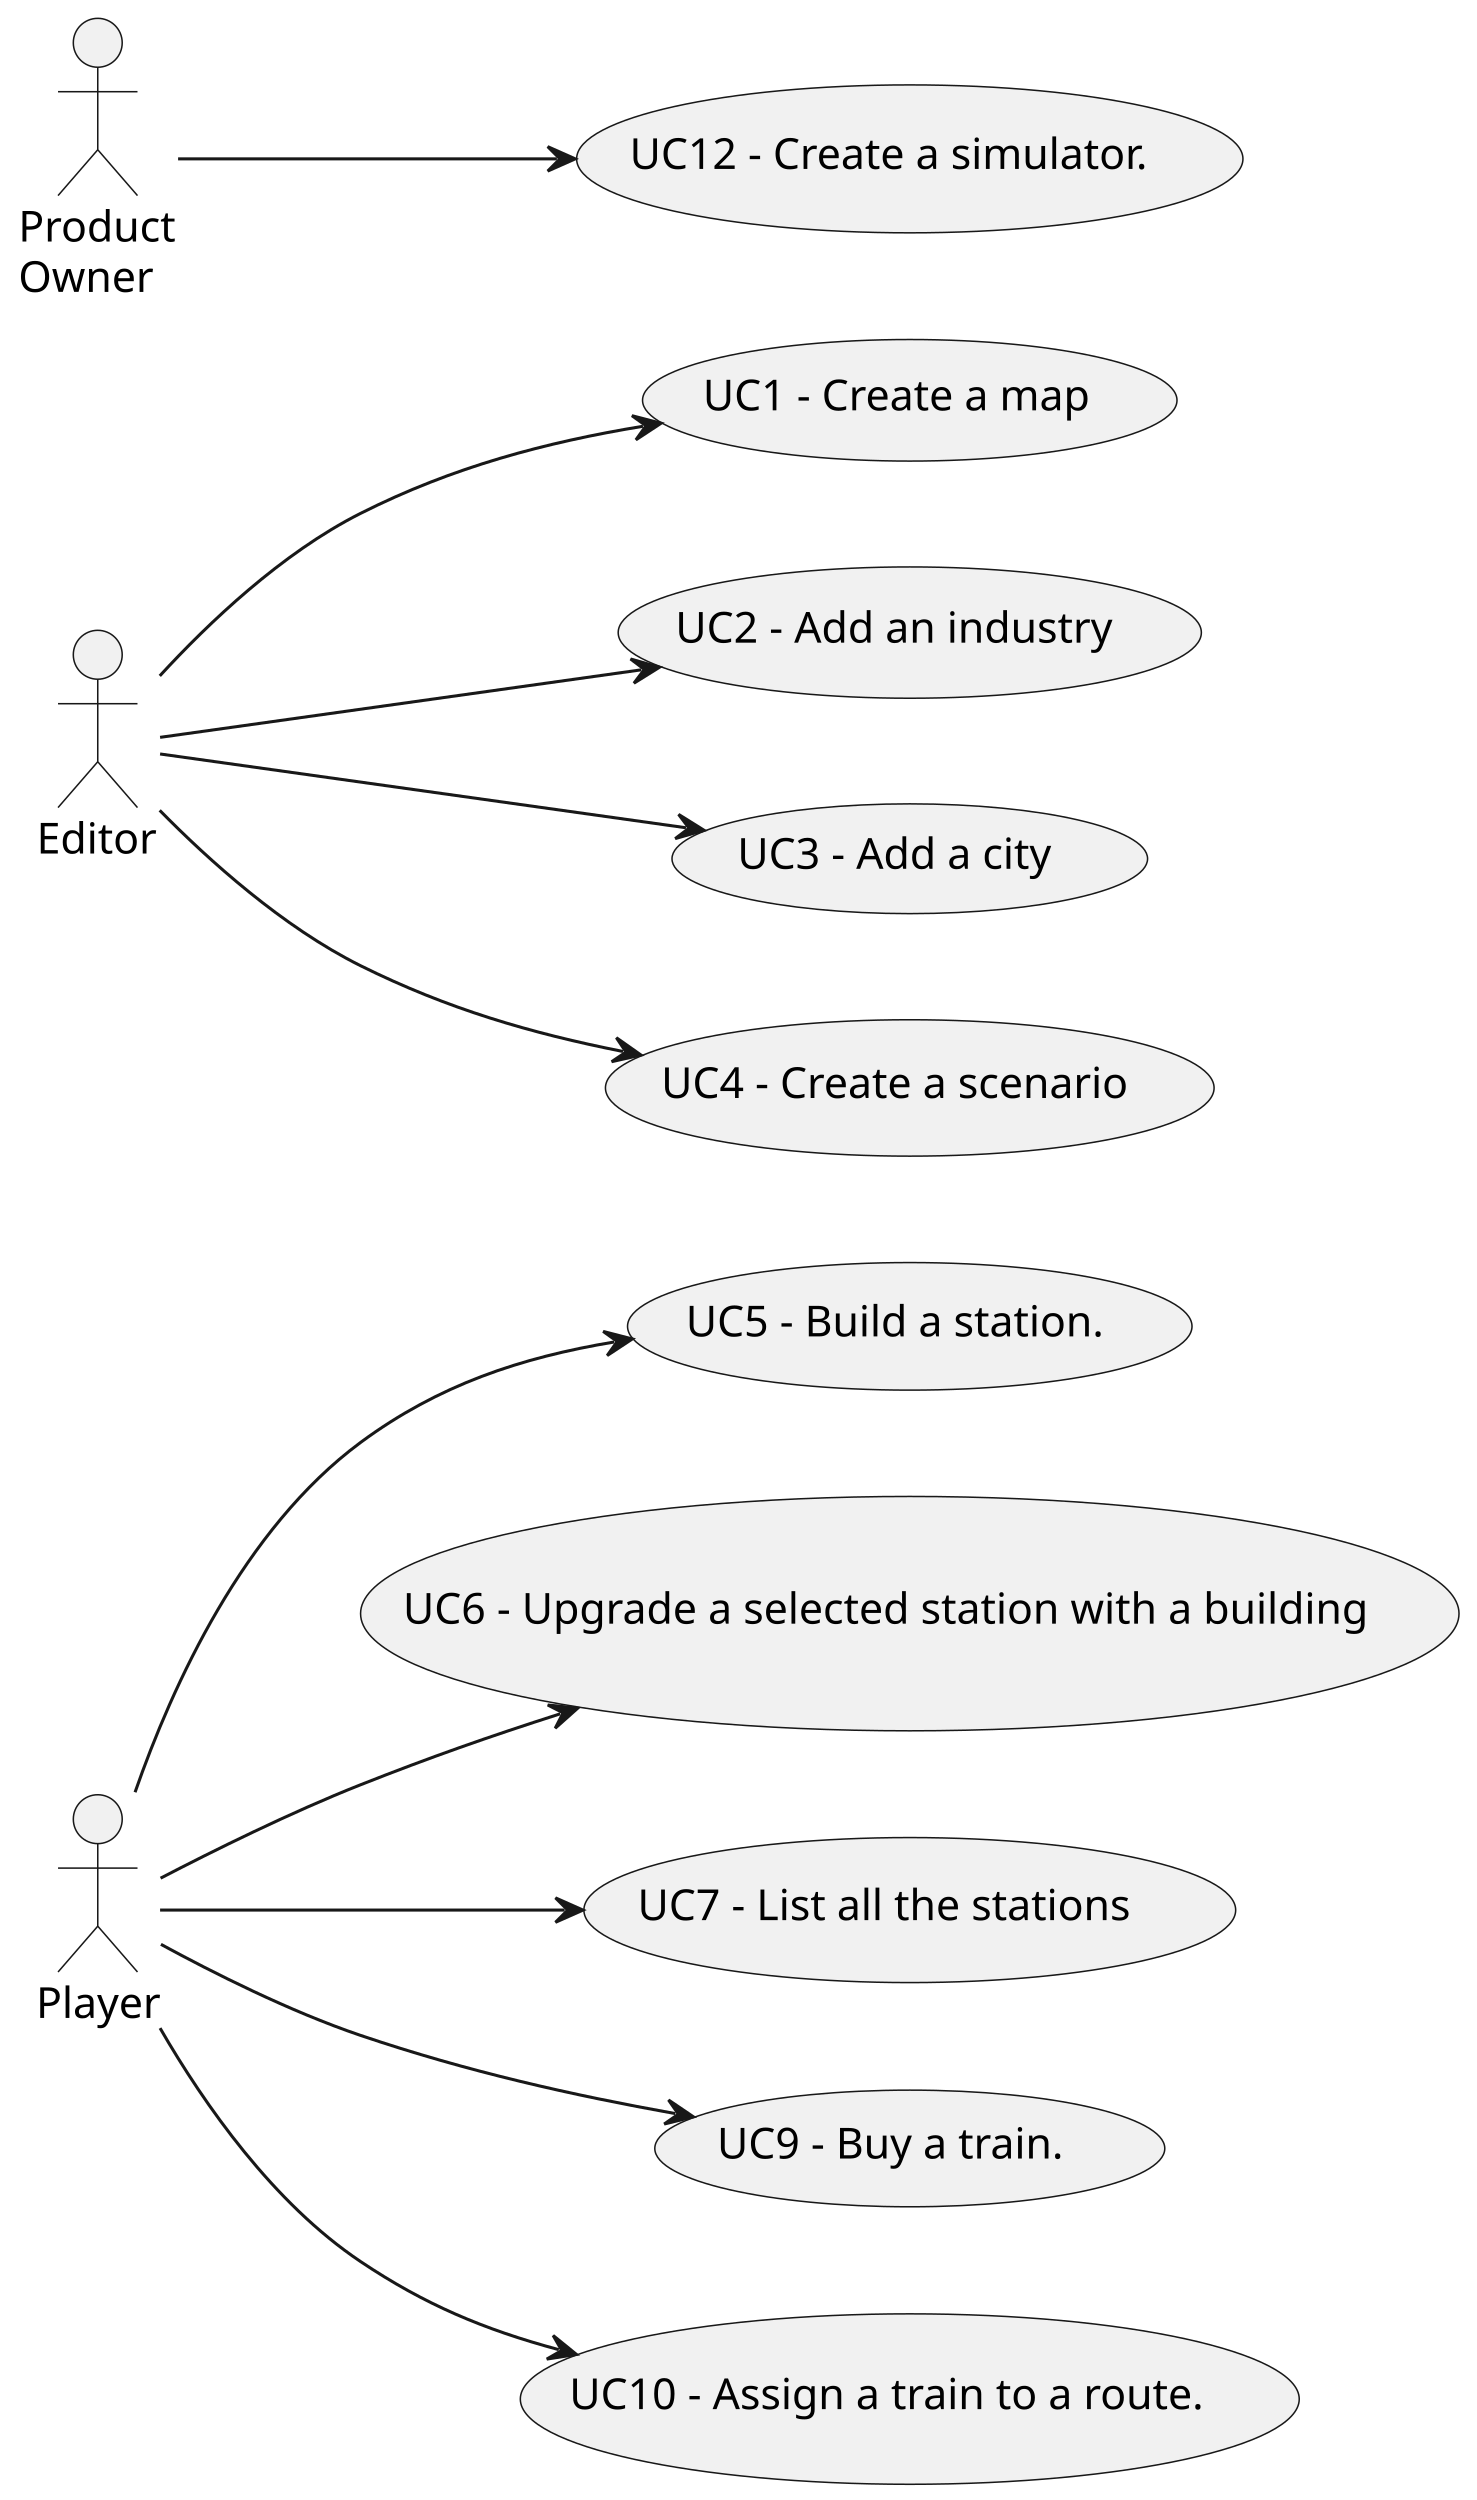
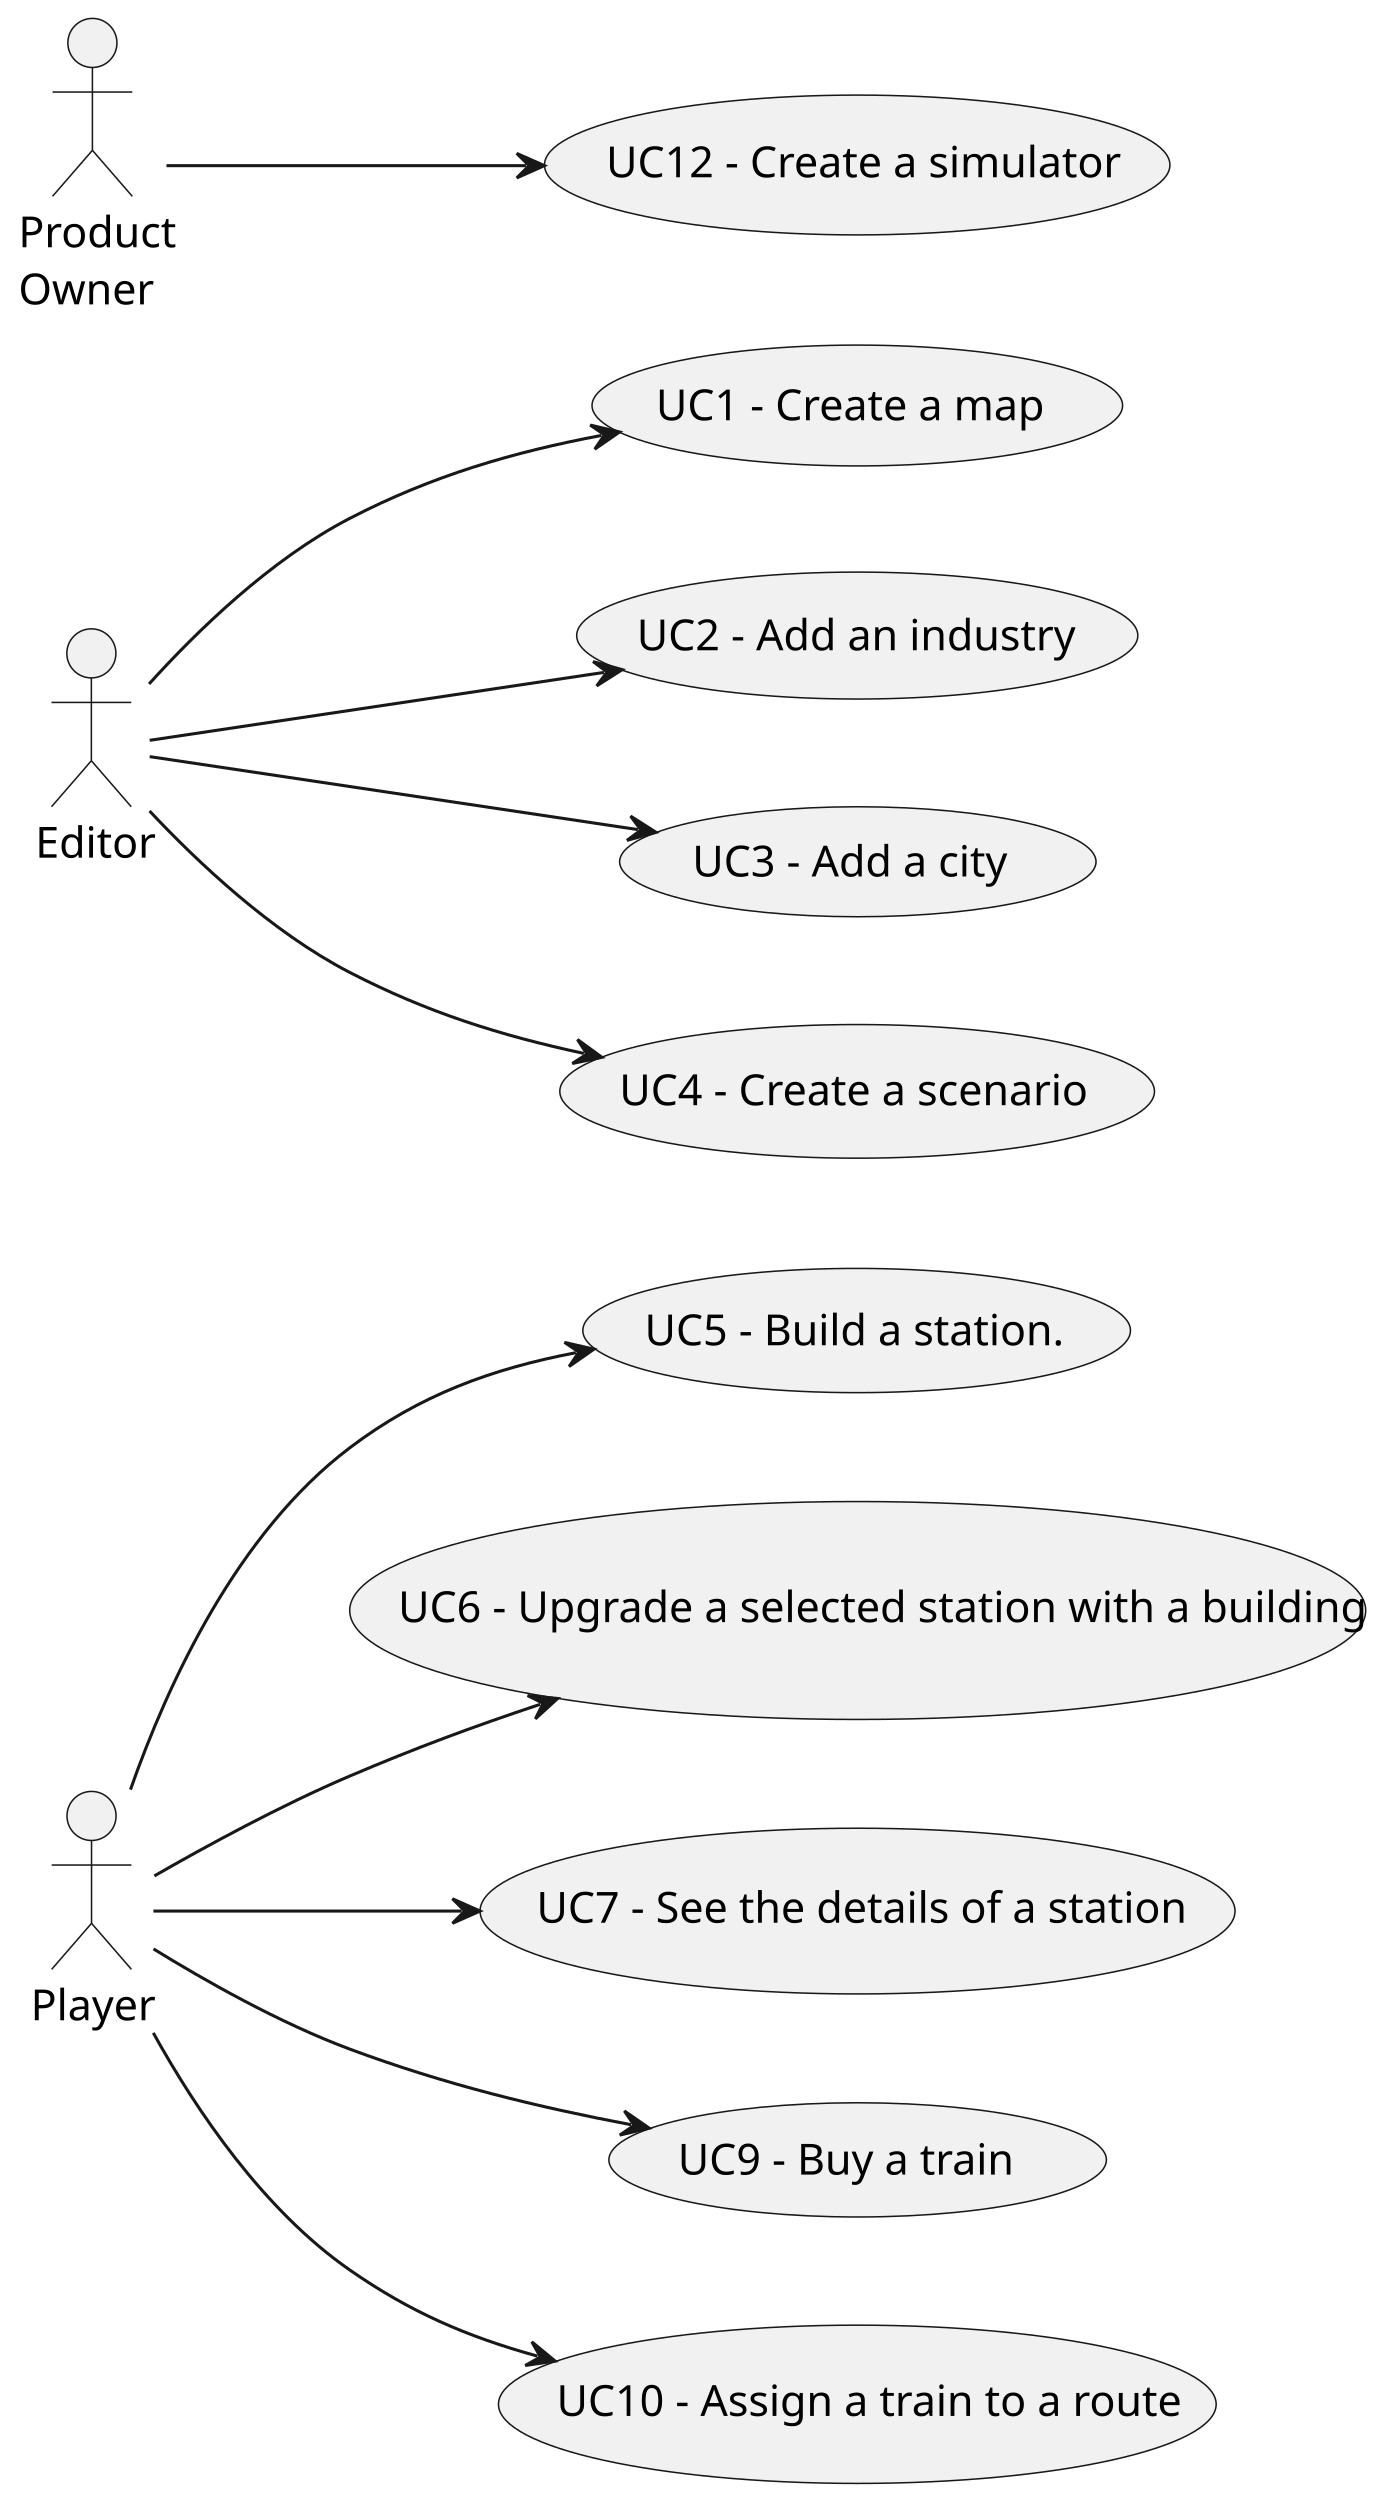
- <svg xmlns="http://www.w3.org/2000/svg" contentStyleType="text/css" height="818px" preserveAspectRatio="none" style="width:483px;height:818px;background:#FFFFFF;" version="1.1" viewBox="0 0 483 818" width="483px" zoomAndPan="magnify">
+ <svg xmlns="http://www.w3.org/2000/svg" contentStyleType="text/css" height="815px" preserveAspectRatio="none" style="width:451px;height:815px;background:#FFFFFF;" version="1.1" viewBox="0 0 451 815" width="451px" zoomAndPan="magnify">
  <defs />
  <g>
    <g id="elem_Player">
-       <ellipse cx="31.99" cy="595.24" fill="#F1F1F1" rx="8" ry="8" style="stroke:#181818;stroke-width:0.5;" />
-       <path d="M31.99,603.24 L31.99,630.24 M18.99,611.24 L44.99,611.24 M31.99,630.24 L18.99,645.24 M31.99,630.24 L44.99,645.24 " fill="none" style="stroke:#181818;stroke-width:0.5;" />
-       <text fill="#000000" font-family="sans-serif" font-size="14" lengthAdjust="spacing" textLength="40.359" x="11.81" y="660.275">Player</text>
+       <ellipse cx="29.841" cy="592" fill="#F1F1F1" rx="8" ry="8" style="stroke:#181818;stroke-width:0.5;" />
+       <path d="M29.841,600 L29.841,627 M16.841,608 L42.841,608 M29.841,627 L16.841,642 M29.841,627 L42.841,642 " fill="none" style="stroke:#181818;stroke-width:0.5;" />
+       <text fill="#000000" font-family="sans-serif" font-size="14" lengthAdjust="spacing" textLength="39.683" x="10" y="658.607">Player</text>
    </g>
    <g id="elem_Editor">
-       <ellipse cx="31.985" cy="214.24" fill="#F1F1F1" rx="8" ry="8" style="stroke:#181818;stroke-width:0.5;" />
-       <path d="M31.985,222.24 L31.985,249.24 M18.985,230.24 L44.985,230.24 M31.985,249.24 L18.985,264.24 M31.985,249.24 L44.985,264.24 " fill="none" style="stroke:#181818;stroke-width:0.5;" />
-       <text fill="#000000" font-family="sans-serif" font-size="14" lengthAdjust="spacing" textLength="40.011" x="11.98" y="279.275">Editor</text>
+       <ellipse cx="29.786" cy="213" fill="#F1F1F1" rx="8" ry="8" style="stroke:#181818;stroke-width:0.5;" />
+       <path d="M29.786,221 L29.786,248 M16.786,229 L42.786,229 M29.786,248 L16.786,263 M29.786,248 L42.786,263 " fill="none" style="stroke:#181818;stroke-width:0.5;" />
+       <text fill="#000000" font-family="sans-serif" font-size="14" lengthAdjust="spacing" textLength="36.572" x="11.5" y="279.607">Editor</text>
    </g>
    <g id="elem_Owner">
-       <ellipse cx="31.987" cy="14" fill="#F1F1F1" rx="8" ry="8" style="stroke:#181818;stroke-width:0.5;" />
-       <path d="M31.987,22 L31.987,49 M18.987,30 L44.987,30 M31.987,49 L18.987,64 M31.987,49 L44.987,64 " fill="none" style="stroke:#181818;stroke-width:0.5;" />
-       <text fill="#000000" font-family="sans-serif" font-size="14" lengthAdjust="spacing" textLength="51.974" x="6" y="79.035">Product</text>
-       <text fill="#000000" font-family="sans-serif" font-size="14" lengthAdjust="spacing" textLength="43.88" x="6" y="95.523">Owner</text>
+       <ellipse cx="30.124" cy="14" fill="#F1F1F1" rx="8" ry="8" style="stroke:#181818;stroke-width:0.5;" />
+       <path d="M30.124,22 L30.124,49 M17.124,30 L43.124,30 M30.124,49 L17.124,64 M30.124,49 L43.124,64 " fill="none" style="stroke:#181818;stroke-width:0.5;" />
+       <text fill="#000000" font-family="sans-serif" font-size="14" lengthAdjust="spacing" textLength="48.248" x="6" y="80.607">Product</text>
+       <text fill="#000000" font-family="sans-serif" font-size="14" lengthAdjust="spacing" textLength="41.234" x="6" y="99.228">Owner</text>
    </g>
    <g id="elem_UC1">
-       <ellipse cx="297.678" cy="130.978" fill="#F1F1F1" rx="87.438" ry="19.888" style="stroke:#181818;stroke-width:0.5;" />
-       <text fill="#000000" font-family="sans-serif" font-size="14" lengthAdjust="spacing" textLength="135.386" x="229.985" y="134.269">UC1 - Create a map</text>
+       <ellipse cx="279.481" cy="132.196" fill="#F1F1F1" rx="86.481" ry="19.696" style="stroke:#181818;stroke-width:0.5;" />
+       <text fill="#000000" font-family="sans-serif" font-size="14" lengthAdjust="spacing" textLength="125.269" x="213.847" y="137">UC1 - Create a map</text>
    </g>
    <g id="elem_UC2">
-       <ellipse cx="297.679" cy="206.982" fill="#F1F1F1" rx="95.409" ry="21.482" style="stroke:#181818;stroke-width:0.5;" />
-       <text fill="#000000" font-family="sans-serif" font-size="14" lengthAdjust="spacing" textLength="153.412" x="220.973" y="210.273">UC2 - Add an industry</text>
+       <ellipse cx="279.464" cy="207.193" fill="#F1F1F1" rx="91.464" ry="20.693" style="stroke:#181818;stroke-width:0.5;" />
+       <text fill="#000000" font-family="sans-serif" font-size="14" lengthAdjust="spacing" textLength="137.731" x="207.598" y="211.996">UC2 - Add an industry</text>
    </g>
    <g id="elem_UC3">
-       <ellipse cx="297.683" cy="280.981" fill="#F1F1F1" rx="77.803" ry="17.961" style="stroke:#181818;stroke-width:0.5;" />
-       <text fill="#000000" font-family="sans-serif" font-size="14" lengthAdjust="spacing" textLength="112.841" x="241.262" y="284.272">UC3 - Add a city</text>
+       <ellipse cx="279.653" cy="280.931" fill="#F1F1F1" rx="77.653" ry="17.931" style="stroke:#181818;stroke-width:0.5;" />
+       <text fill="#000000" font-family="sans-serif" font-size="14" lengthAdjust="spacing" textLength="101.924" x="225.691" y="285.734">UC3 - Add a city</text>
    </g>
    <g id="elem_UC4">
-       <ellipse cx="297.676" cy="355.975" fill="#F1F1F1" rx="99.576" ry="22.315" style="stroke:#181818;stroke-width:0.5;" />
-       <text fill="#000000" font-family="sans-serif" font-size="14" lengthAdjust="spacing" textLength="162.675" x="216.339" y="359.266">UC4 - Create a scenario</text>
+       <ellipse cx="279.429" cy="355.786" fill="#F1F1F1" rx="96.929" ry="21.786" style="stroke:#181818;stroke-width:0.5;" />
+       <text fill="#000000" font-family="sans-serif" font-size="14" lengthAdjust="spacing" textLength="150.951" x="201.898" y="360.302">UC4 - Create a scenario</text>
    </g>
    <g id="elem_UC5">
-       <ellipse cx="297.678" cy="433.98" fill="#F1F1F1" rx="92.348" ry="20.87" style="stroke:#181818;stroke-width:0.5;" />
-       <text fill="#000000" font-family="sans-serif" font-size="14" lengthAdjust="spacing" textLength="146.542" x="224.407" y="437.271">UC5 - Build a station.</text>
+       <ellipse cx="279.265" cy="433.753" fill="#F1F1F1" rx="89.265" ry="20.253" style="stroke:#181818;stroke-width:0.5;" />
+       <text fill="#000000" font-family="sans-serif" font-size="14" lengthAdjust="spacing" textLength="132.282" x="210.124" y="438.557">UC5 - Build a station.</text>
    </g>
    <g id="elem_UC6">
-       <ellipse cx="297.685" cy="527.981" fill="#F1F1F1" rx="179.705" ry="38.341" style="stroke:#181818;stroke-width:0.5;" />
-       <text fill="#000000" font-family="sans-serif" font-size="14" lengthAdjust="spacing" textLength="331.659" x="131.855" y="531.272">UC6 - Upgrade a selected station with a building</text>
+       <ellipse cx="279.612" cy="525.022" fill="#F1F1F1" rx="165.612" ry="35.522" style="stroke:#181818;stroke-width:0.5;" />
+       <text fill="#000000" font-family="sans-serif" font-size="14" lengthAdjust="spacing" textLength="299.612" x="129.806" y="528.819">UC6 - Upgrade a selected station with a building</text>
    </g>
    <g id="elem_UC7">
-       <ellipse cx="297.683" cy="624.977" fill="#F1F1F1" rx="106.633" ry="23.727" style="stroke:#181818;stroke-width:0.5;" />
-       <text fill="#000000" font-family="sans-serif" font-size="14" lengthAdjust="spacing" textLength="178.165" x="208.601" y="628.268">UC7 -  List all the stations</text>
+       <ellipse cx="279.561" cy="623.012" fill="#F1F1F1" rx="123.061" ry="27.012" style="stroke:#181818;stroke-width:0.5;" />
+       <text fill="#000000" font-family="sans-serif" font-size="14" lengthAdjust="spacing" textLength="209.337" x="174.893" y="626.809">UC7 -  See the details of a station</text>
    </g>
    <g id="elem_UC9">
-       <ellipse cx="297.684" cy="702.977" fill="#F1F1F1" rx="83.434" ry="19.087" style="stroke:#181818;stroke-width:0.5;" />
-       <text fill="#000000" font-family="sans-serif" font-size="14" lengthAdjust="spacing" textLength="126.137" x="234.615" y="706.268">UC9 -  Buy a train.</text>
+       <ellipse cx="279.595" cy="704.119" fill="#F1F1F1" rx="81.095" ry="18.619" style="stroke:#181818;stroke-width:0.5;" />
+       <text fill="#000000" font-family="sans-serif" font-size="14" lengthAdjust="spacing" textLength="111.262" x="220.964" y="708.923">UC9 -  Buy a train</text>
    </g>
    <g id="elem_UC10">
-       <ellipse cx="297.681" cy="784.976" fill="#F1F1F1" rx="127.431" ry="27.886" style="stroke:#181818;stroke-width:0.5;" />
-       <text fill="#000000" font-family="sans-serif" font-size="14" lengthAdjust="spacing" textLength="222.81" x="186.276" y="788.267">UC10 - Assign a train to a route.</text>
+       <ellipse cx="279.487" cy="783.798" fill="#F1F1F1" rx="116.987" ry="25.797" style="stroke:#181818;stroke-width:0.5;" />
+       <text fill="#000000" font-family="sans-serif" font-size="14" lengthAdjust="spacing" textLength="196.096" x="181.44" y="787.594">UC10 - Assign a train to a route</text>
    </g>
    <g id="elem_UC12">
-       <ellipse cx="297.682" cy="51.982" fill="#F1F1F1" rx="109.012" ry="24.202" style="stroke:#181818;stroke-width:0.5;" />
-       <text fill="#000000" font-family="sans-serif" font-size="14" lengthAdjust="spacing" textLength="183.34" x="206.012" y="55.273">UC12 - Create a simulator.</text>
+       <ellipse cx="279.449" cy="53.79" fill="#F1F1F1" rx="101.949" ry="22.79" style="stroke:#181818;stroke-width:0.5;" />
+       <text fill="#000000" font-family="sans-serif" font-size="14" lengthAdjust="spacing" textLength="162.613" x="197.598" y="57.791">UC12 - Create a simulator</text>
    </g>
    <g id="link_Editor_UC1">
-       <path d="M52.28,221.15 C68.15,203.88 92.17,180.99 117.97,167.98 C148.25,152.72 178.51,144.739 210.38,139.469 " fill="none" id="Editor-to-UC1" style="stroke:#181818;stroke-width:1.0;" />
-       <polygon fill="#181818" points="216.3,138.49,206.768,136.012,211.367,139.306,208.073,143.905,216.3,138.49" style="stroke:#181818;stroke-width:1.0;" />
+       <path d="M48.6,222.97 C64.08,205.85 88.13,182.4 114,169 C141.03,155 167.354,147.374 196.084,141.944 " fill="none" id="Editor-to-UC1" style="stroke:#181818;stroke-width:1.0;" />
+       <polygon fill="#181818" points="201.98,140.83,192.394,138.571,197.067,141.759,193.879,146.432,201.98,140.83" style="stroke:#181818;stroke-width:1.0;" />
    </g>
    <g id="link_Editor_UC2">
-       <path d="M52.38,241.26 C86.39,236.49 152.698,227.184 209.838,219.164 " fill="none" id="Editor-to-UC2" style="stroke:#181818;stroke-width:1.0;" />
-       <polygon fill="#181818" points="215.78,218.33,206.311,215.62,210.828,219.025,207.423,223.542,215.78,218.33" style="stroke:#181818;stroke-width:1.0;" />
+       <path d="M48.8,241.34 C80.61,236.58 142.996,227.257 196.906,219.197 " fill="none" id="Editor-to-UC2" style="stroke:#181818;stroke-width:1.0;" />
+       <polygon fill="#181818" points="202.84,218.31,193.347,215.685,197.895,219.049,194.53,223.597,202.84,218.31" style="stroke:#181818;stroke-width:1.0;" />
    </g>
    <g id="link_Editor_UC3">
-       <path d="M52.38,246.7 C89.37,251.89 165.618,262.597 224.448,270.847 " fill="none" id="Editor-to-UC3" style="stroke:#181818;stroke-width:1.0;" />
-       <polygon fill="#181818" points="230.39,271.68,222.033,266.469,225.439,270.986,220.922,274.391,230.39,271.68" style="stroke:#181818;stroke-width:1.0;" />
+       <path d="M48.8,246.66 C82.83,251.75 152.696,262.193 207.946,270.453 " fill="none" id="Editor-to-UC3" style="stroke:#181818;stroke-width:1.0;" />
+       <polygon fill="#181818" points="213.88,271.34,205.57,266.053,208.935,270.601,204.387,273.965,213.88,271.34" style="stroke:#181818;stroke-width:1.0;" />
    </g>
    <g id="link_Editor_UC4">
-       <path d="M52.25,265.14 C68.28,281.46 92.52,303.32 117.97,315.98 C146.3,330.07 173.714,338.086 203.844,344.046 " fill="none" id="Editor-to-UC4" style="stroke:#181818;stroke-width:1.0;" />
-       <polygon fill="#181818" points="209.73,345.21,201.677,339.54,204.825,344.24,200.125,347.387,209.73,345.21" style="stroke:#181818;stroke-width:1.0;" />
+       <path d="M48.75,264.38 C64.33,280.99 88.43,303.78 114,317 C139.29,330.07 163.164,337.58 190.354,343.42 " fill="none" id="Editor-to-UC4" style="stroke:#181818;stroke-width:1.0;" />
+       <polygon fill="#181818" points="196.22,344.68,188.261,338.879,191.332,343.63,186.581,346.701,196.22,344.68" style="stroke:#181818;stroke-width:1.0;" />
    </g>
    <g id="link_Player_UC5">
-       <path d="M44.19,586.42 C56.49,551.14 79.74,500.25 117.97,471.98 C143.48,453.13 170.411,444.186 200.971,439.096 " fill="none" id="Player-to-UC5" style="stroke:#181818;stroke-width:1.0;" />
-       <polygon fill="#181818" points="206.89,438.11,197.355,435.643,201.958,438.932,198.669,443.534,206.89,438.11" style="stroke:#181818;stroke-width:1.0;" />
+       <path d="M42.53,583.42 C54.69,548.79 77.26,499.79 114,472 C136.79,454.76 160.188,446.274 187.728,440.974 " fill="none" id="Player-to-UC5" style="stroke:#181818;stroke-width:1.0;" />
+       <polygon fill="#181818" points="193.62,439.84,184.026,437.613,188.71,440.785,185.538,445.469,193.62,439.84" style="stroke:#181818;stroke-width:1.0;" />
    </g>
    <g id="link_Player_UC6">
-       <path d="M52.54,614.54 C69.54,605.71 94.97,593.08 117.97,583.98 C140.65,575.02 159.666,568.331 183.296,560.76 " fill="none" id="Player-to-UC6" style="stroke:#181818;stroke-width:1.0;" />
-       <polygon fill="#181818" points="189.01,558.93,179.219,557.866,184.248,560.455,181.659,565.485,189.01,558.93" style="stroke:#181818;stroke-width:1.0;" />
+       <path d="M50.33,611.54 C66.86,602.04 91.49,588.58 114,579 C135.57,569.82 153.579,563.12 176.109,555.6 " fill="none" id="Player-to-UC6" style="stroke:#181818;stroke-width:1.0;" />
+       <polygon fill="#181818" points="181.8,553.7,171.997,552.755,177.057,555.283,174.529,560.344,181.8,553.7" style="stroke:#181818;stroke-width:1.0;" />
    </g>
    <g id="link_Player_UC7">
-       <path d="M52.38,624.98 C81.58,624.98 132.94,624.98 184.75,624.98 " fill="none" id="Player-to-UC7" style="stroke:#181818;stroke-width:1.0;" />
-       <polygon fill="#181818" points="190.75,624.98,181.75,620.98,185.75,624.98,181.75,628.98,190.75,624.98" style="stroke:#181818;stroke-width:1.0;" />
+       <path d="M50.01,623 C73.38,623 109.07,623 150.5,623 " fill="none" id="Player-to-UC7" style="stroke:#181818;stroke-width:1.0;" />
+       <polygon fill="#181818" points="156.5,623,147.5,619,151.5,623,147.5,627,156.5,623" style="stroke:#181818;stroke-width:1.0;" />
    </g>
    <g id="link_Player_UC9">
-       <path d="M52.66,636.19 C69.52,645.37 94.7,658.09 117.97,665.98 C153.08,677.88 187.524,685.583 220.984,691.573 " fill="none" id="Player-to-UC9" style="stroke:#181818;stroke-width:1.0;" />
-       <polygon fill="#181818" points="226.89,692.63,218.736,687.107,221.968,691.749,217.326,694.981,226.89,692.63" style="stroke:#181818;stroke-width:1.0;" />
+       <path d="M50.05,635.35 C66.42,645.45 90.96,659.43 114,668 C145.24,679.62 175.375,686.914 205.745,692.664 " fill="none" id="Player-to-UC9" style="stroke:#181818;stroke-width:1.0;" />
+       <polygon fill="#181818" points="211.64,693.78,203.541,688.176,206.727,692.85,202.053,696.036,211.64,693.78" style="stroke:#181818;stroke-width:1.0;" />
    </g>
    <g id="link_Player_UC10">
-       <path d="M52.37,663.6 C67.04,688.98 89.52,720.91 117.97,739.98 C138.97,754.06 158.228,762.165 182.838,768.815 " fill="none" id="Player-to-UC10" style="stroke:#181818;stroke-width:1.0;" />
-       <polygon fill="#181818" points="188.63,770.38,180.985,764.171,183.803,769.076,178.898,771.894,188.63,770.38" style="stroke:#181818;stroke-width:1.0;" />
+       <path d="M49.97,662.71 C64.19,688.38 85.99,720.52 114,740 C133.78,753.75 151.86,761.6 175.2,768.1 " fill="none" id="Player-to-UC10" style="stroke:#181818;stroke-width:1.0;" />
+       <polygon fill="#181818" points="180.98,769.71,173.383,763.442,176.163,768.369,171.237,771.149,180.98,769.71" style="stroke:#181818;stroke-width:1.0;" />
    </g>
    <g id="link_Owner_UC12">
-       <path d="M58.27,51.98 C88.31,51.98 134.38,51.98 182.21,51.98 " fill="none" id="Owner-to-UC12" style="stroke:#181818;stroke-width:1.0;" />
-       <polygon fill="#181818" points="188.21,51.98,179.21,47.98,183.21,51.98,179.21,55.98,188.21,51.98" style="stroke:#181818;stroke-width:1.0;" />
+       <path d="M54.28,54 C82.56,54 126.12,54 171.46,54 " fill="none" id="Owner-to-UC12" style="stroke:#181818;stroke-width:1.0;" />
+       <polygon fill="#181818" points="177.46,54,168.46,50,172.46,54,168.46,58,177.46,54" style="stroke:#181818;stroke-width:1.0;" />
    </g>
  </g>
</svg>
